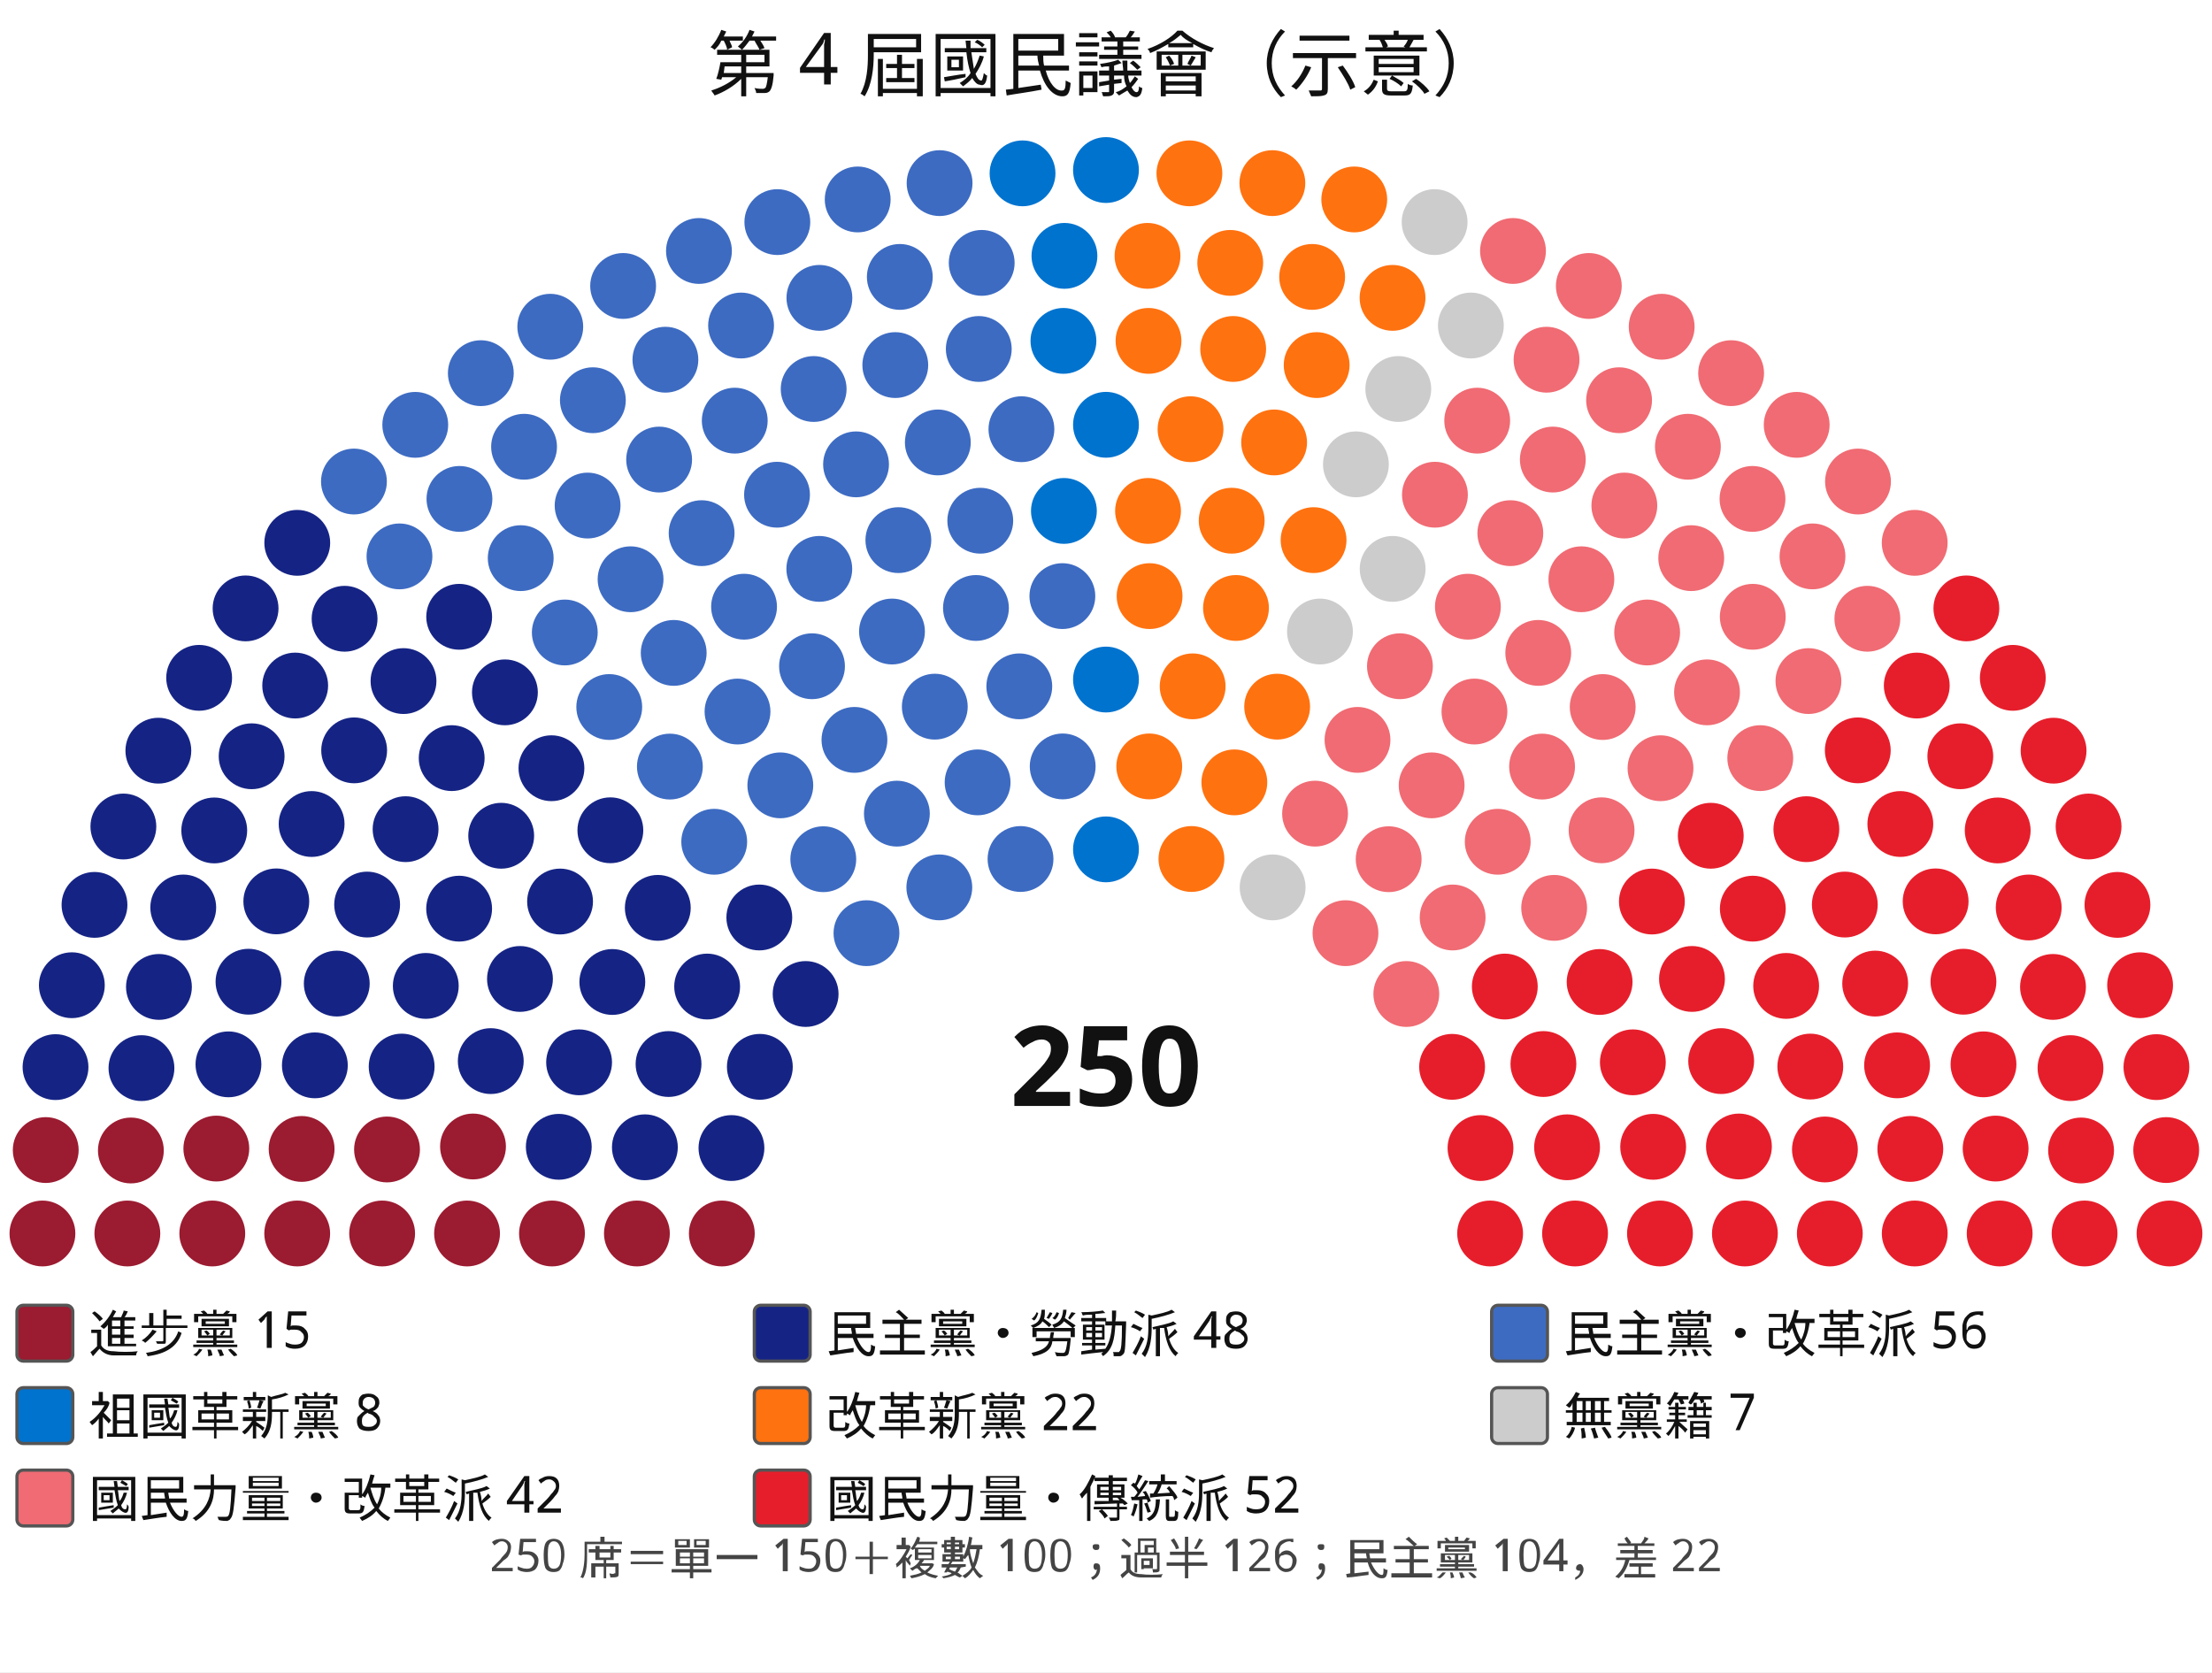
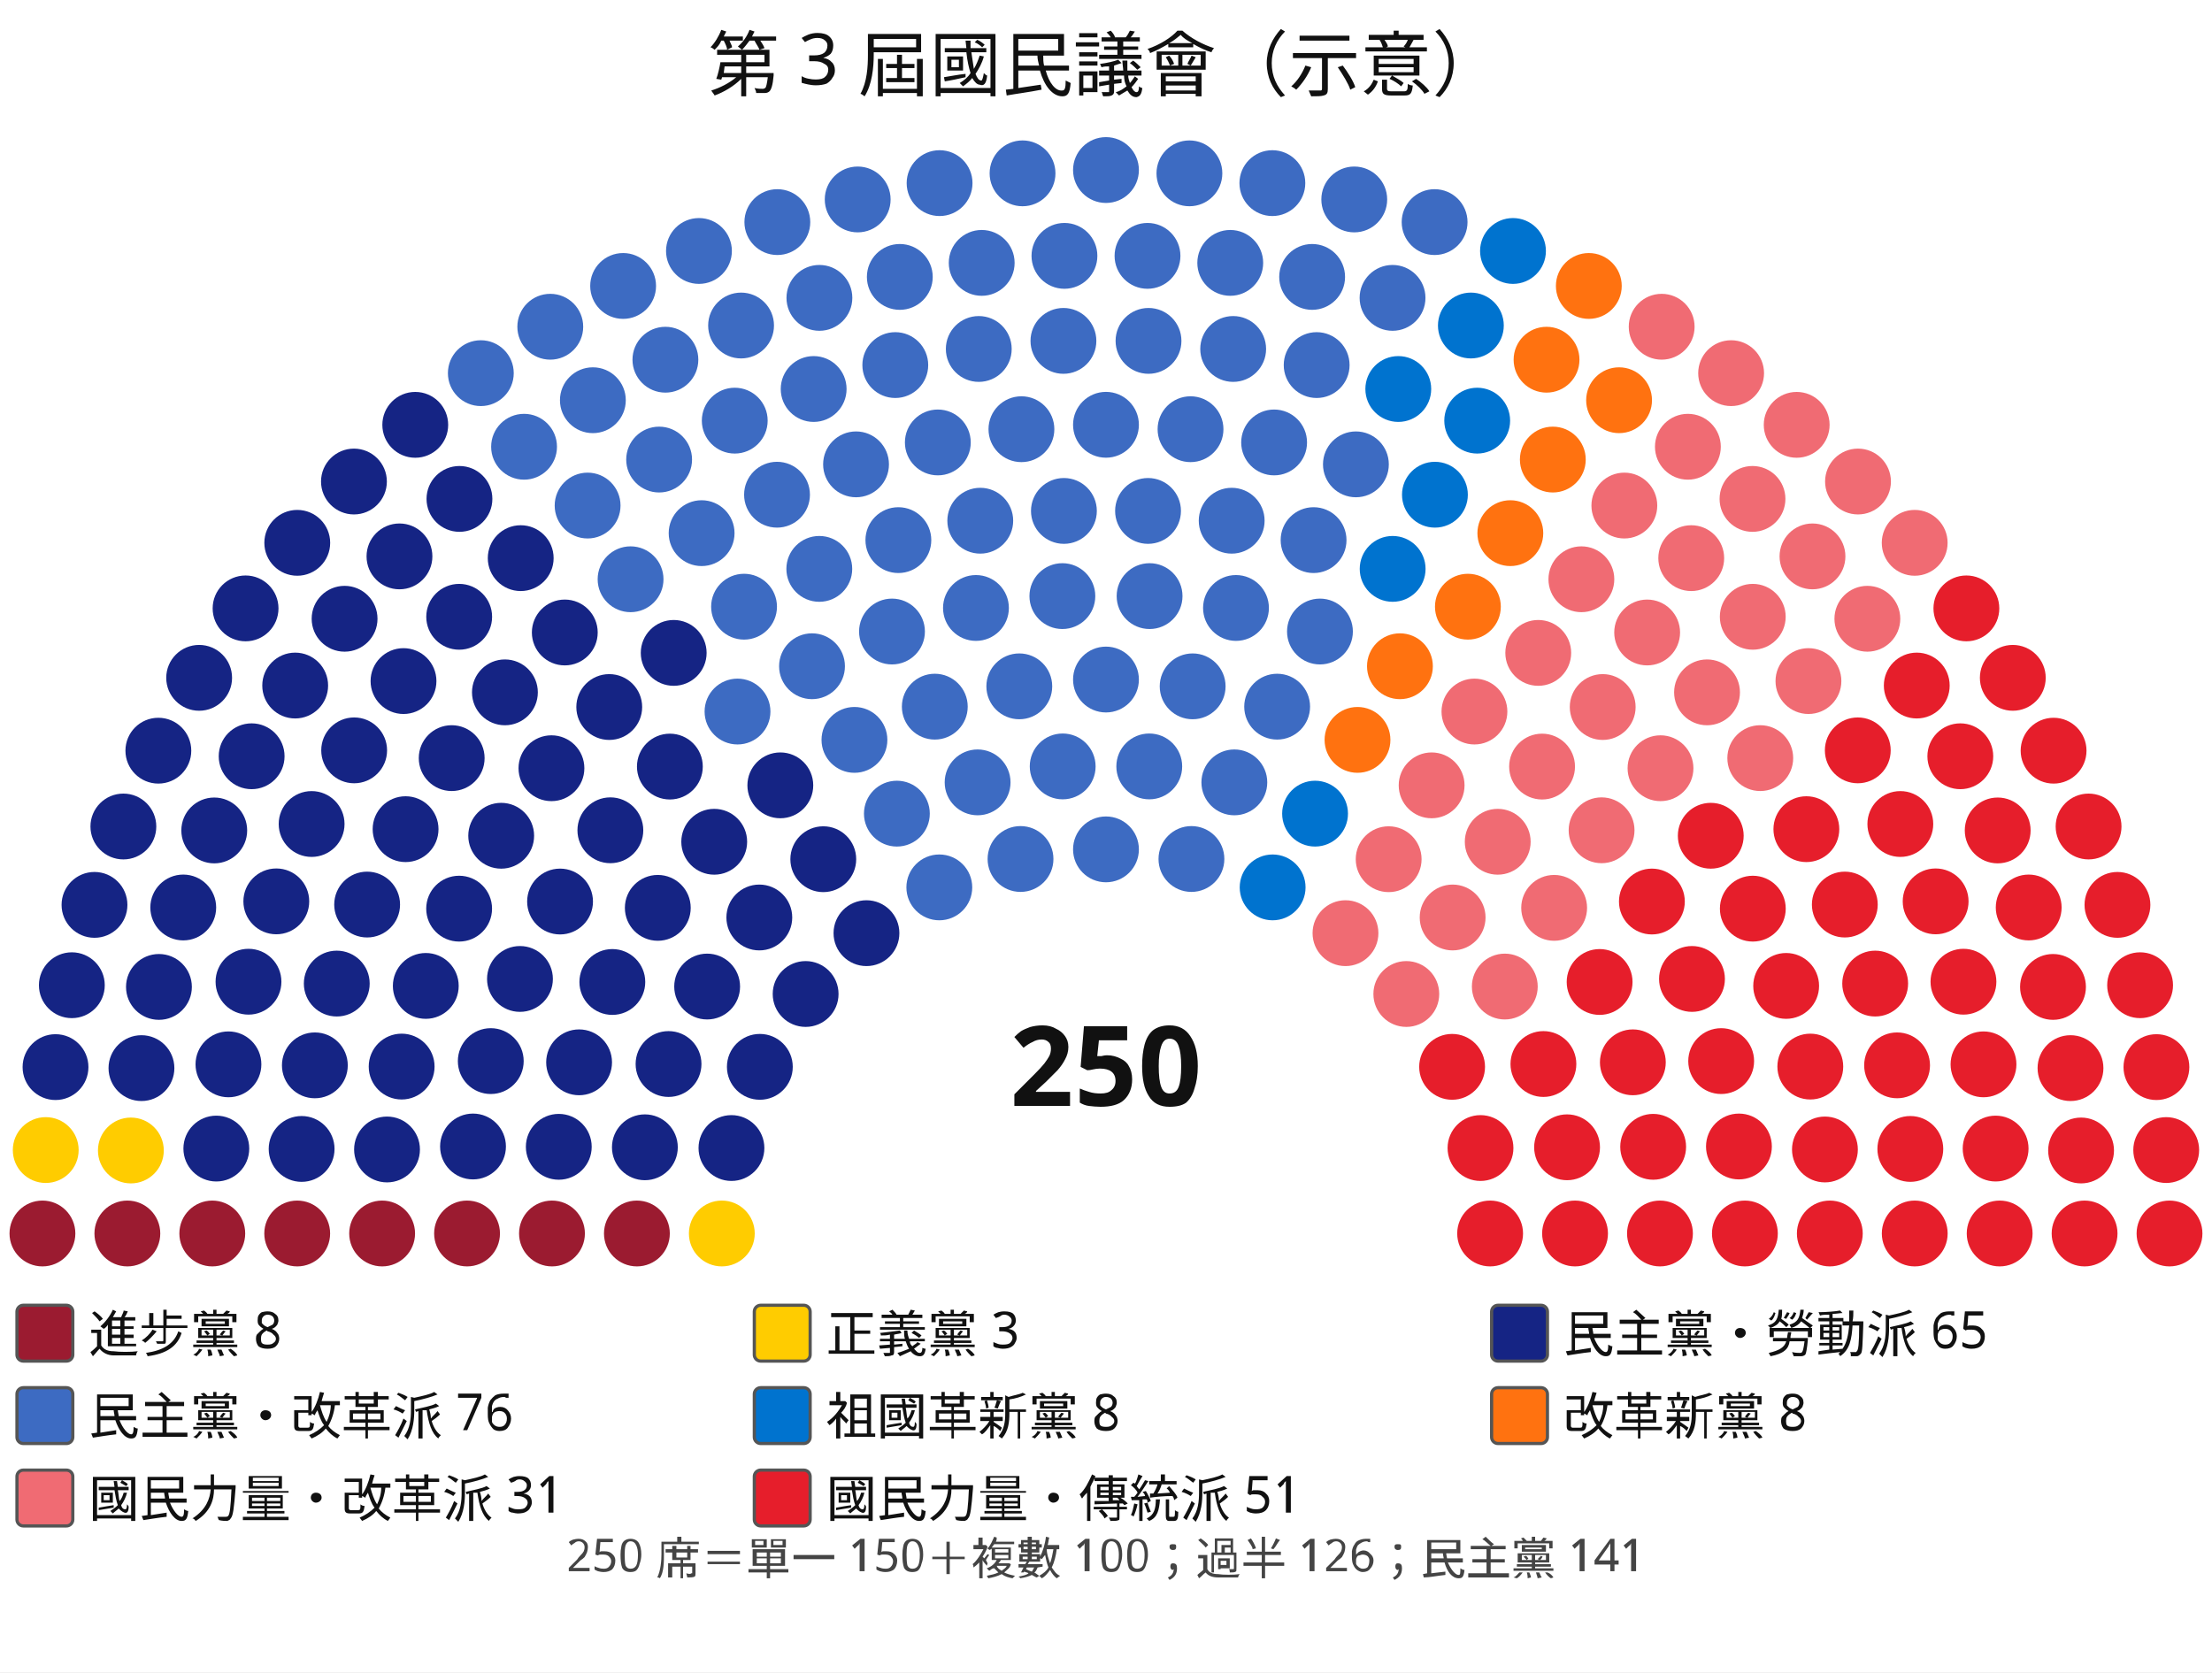
- <svg xmlns="http://www.w3.org/2000/svg" viewBox="-20.798 -23.198 41.597 31.448" role="img" aria-label="第 4 屆國民議會（示意）">
+ <svg xmlns="http://www.w3.org/2000/svg" viewBox="-20.798 -23.198 41.597 31.448" role="img" aria-label="第 3 屆國民議會（示意）">
  <rect x="-20.798" y="-23.198" width="41.597" height="31.448" fill="#ffffff" />
-   <text x="0" y="-21.498" text-anchor="middle" font-family="Noto Sans, DejaVu Sans, sans-serif" font-size="1.35" fill="#111">第 4 屆國民議會（示意）</text>
+   <text x="0" y="-21.498" text-anchor="middle" font-family="Noto Sans, DejaVu Sans, sans-serif" font-size="1.35" fill="#111">第 3 屆國民議會（示意）</text>
  <circle cx="-20" cy="-0" r="0.639" fill="#9B1B30" stroke="#ffffff" stroke-width="0.04" />
-   <circle cx="-19.938" cy="-1.569" r="0.639" fill="#9B1B30" stroke="#ffffff" stroke-width="0.04" />
+   <circle cx="-19.938" cy="-1.569" r="0.639" fill="#FFCC00" stroke="#ffffff" stroke-width="0.04" />
  <circle cx="-19.754" cy="-3.129" r="0.639" fill="#152484" stroke="#ffffff" stroke-width="0.04" />
  <circle cx="-19.447" cy="-4.669" r="0.639" fill="#152484" stroke="#ffffff" stroke-width="0.04" />
  <circle cx="-19.021" cy="-6.18" r="0.639" fill="#152484" stroke="#ffffff" stroke-width="0.04" />
  <circle cx="-18.478" cy="-7.654" r="0.639" fill="#152484" stroke="#ffffff" stroke-width="0.04" />
  <circle cx="-17.82" cy="-9.08" r="0.639" fill="#152484" stroke="#ffffff" stroke-width="0.04" />
  <circle cx="-17.053" cy="-10.45" r="0.639" fill="#152484" stroke="#ffffff" stroke-width="0.04" />
  <circle cx="-16.18" cy="-11.756" r="0.639" fill="#152484" stroke="#ffffff" stroke-width="0.04" />
  <circle cx="-15.208" cy="-12.989" r="0.639" fill="#152484" stroke="#ffffff" stroke-width="0.04" />
-   <circle cx="-14.142" cy="-14.142" r="0.639" fill="#3D6BC2" stroke="#ffffff" stroke-width="0.04" />
-   <circle cx="-12.989" cy="-15.208" r="0.639" fill="#3D6BC2" stroke="#ffffff" stroke-width="0.04" />
+   <circle cx="-14.142" cy="-14.142" r="0.639" fill="#152484" stroke="#ffffff" stroke-width="0.04" />
+   <circle cx="-12.989" cy="-15.208" r="0.639" fill="#152484" stroke="#ffffff" stroke-width="0.04" />
  <circle cx="-11.756" cy="-16.18" r="0.639" fill="#3D6BC2" stroke="#ffffff" stroke-width="0.04" />
  <circle cx="-10.45" cy="-17.053" r="0.639" fill="#3D6BC2" stroke="#ffffff" stroke-width="0.04" />
  <circle cx="-9.08" cy="-17.82" r="0.639" fill="#3D6BC2" stroke="#ffffff" stroke-width="0.04" />
  <circle cx="-7.654" cy="-18.478" r="0.639" fill="#3D6BC2" stroke="#ffffff" stroke-width="0.04" />
  <circle cx="-6.18" cy="-19.021" r="0.639" fill="#3D6BC2" stroke="#ffffff" stroke-width="0.04" />
  <circle cx="-4.669" cy="-19.447" r="0.639" fill="#3D6BC2" stroke="#ffffff" stroke-width="0.04" />
  <circle cx="-3.129" cy="-19.754" r="0.639" fill="#3D6BC2" stroke="#ffffff" stroke-width="0.04" />
-   <circle cx="-1.569" cy="-19.938" r="0.639" fill="#0073CF" stroke="#ffffff" stroke-width="0.04" />
-   <circle cx="0" cy="-20" r="0.639" fill="#0073CF" stroke="#ffffff" stroke-width="0.04" />
-   <circle cx="1.569" cy="-19.938" r="0.639" fill="#FF7210" stroke="#ffffff" stroke-width="0.04" />
-   <circle cx="3.129" cy="-19.754" r="0.639" fill="#FF7210" stroke="#ffffff" stroke-width="0.04" />
-   <circle cx="4.669" cy="-19.447" r="0.639" fill="#FF7210" stroke="#ffffff" stroke-width="0.04" />
-   <circle cx="6.18" cy="-19.021" r="0.639" fill="#CCCCCC" stroke="#ffffff" stroke-width="0.04" />
-   <circle cx="7.654" cy="-18.478" r="0.639" fill="#F06B73" stroke="#ffffff" stroke-width="0.04" />
-   <circle cx="9.08" cy="-17.82" r="0.639" fill="#F06B73" stroke="#ffffff" stroke-width="0.04" />
+   <circle cx="-1.569" cy="-19.938" r="0.639" fill="#3D6BC2" stroke="#ffffff" stroke-width="0.04" />
+   <circle cx="0" cy="-20" r="0.639" fill="#3D6BC2" stroke="#ffffff" stroke-width="0.04" />
+   <circle cx="1.569" cy="-19.938" r="0.639" fill="#3D6BC2" stroke="#ffffff" stroke-width="0.04" />
+   <circle cx="3.129" cy="-19.754" r="0.639" fill="#3D6BC2" stroke="#ffffff" stroke-width="0.04" />
+   <circle cx="4.669" cy="-19.447" r="0.639" fill="#3D6BC2" stroke="#ffffff" stroke-width="0.04" />
+   <circle cx="6.18" cy="-19.021" r="0.639" fill="#3D6BC2" stroke="#ffffff" stroke-width="0.04" />
+   <circle cx="7.654" cy="-18.478" r="0.639" fill="#0073CF" stroke="#ffffff" stroke-width="0.04" />
+   <circle cx="9.08" cy="-17.82" r="0.639" fill="#FF7210" stroke="#ffffff" stroke-width="0.04" />
  <circle cx="10.45" cy="-17.053" r="0.639" fill="#F06B73" stroke="#ffffff" stroke-width="0.04" />
  <circle cx="11.756" cy="-16.18" r="0.639" fill="#F06B73" stroke="#ffffff" stroke-width="0.04" />
  <circle cx="12.989" cy="-15.208" r="0.639" fill="#F06B73" stroke="#ffffff" stroke-width="0.04" />
  <circle cx="14.142" cy="-14.142" r="0.639" fill="#F06B73" stroke="#ffffff" stroke-width="0.04" />
  <circle cx="15.208" cy="-12.989" r="0.639" fill="#F06B73" stroke="#ffffff" stroke-width="0.04" />
  <circle cx="16.18" cy="-11.756" r="0.639" fill="#E61E2B" stroke="#ffffff" stroke-width="0.04" />
  <circle cx="17.053" cy="-10.45" r="0.639" fill="#E61E2B" stroke="#ffffff" stroke-width="0.04" />
  <circle cx="17.82" cy="-9.08" r="0.639" fill="#E61E2B" stroke="#ffffff" stroke-width="0.04" />
  <circle cx="18.478" cy="-7.654" r="0.639" fill="#E61E2B" stroke="#ffffff" stroke-width="0.04" />
  <circle cx="19.021" cy="-6.18" r="0.639" fill="#E61E2B" stroke="#ffffff" stroke-width="0.04" />
  <circle cx="19.447" cy="-4.669" r="0.639" fill="#E61E2B" stroke="#ffffff" stroke-width="0.04" />
  <circle cx="19.754" cy="-3.129" r="0.639" fill="#E61E2B" stroke="#ffffff" stroke-width="0.04" />
  <circle cx="19.938" cy="-1.569" r="0.639" fill="#E61E2B" stroke="#ffffff" stroke-width="0.04" />
  <circle cx="20" cy="0" r="0.639" fill="#E61E2B" stroke="#ffffff" stroke-width="0.04" />
  <circle cx="-18.403" cy="-0" r="0.639" fill="#9B1B30" stroke="#ffffff" stroke-width="0.04" />
-   <circle cx="-18.337" cy="-1.561" r="0.639" fill="#9B1B30" stroke="#ffffff" stroke-width="0.04" />
+   <circle cx="-18.337" cy="-1.561" r="0.639" fill="#FFCC00" stroke="#ffffff" stroke-width="0.04" />
  <circle cx="-18.138" cy="-3.11" r="0.639" fill="#152484" stroke="#ffffff" stroke-width="0.04" />
  <circle cx="-17.809" cy="-4.637" r="0.639" fill="#152484" stroke="#ffffff" stroke-width="0.04" />
  <circle cx="-17.352" cy="-6.131" r="0.639" fill="#152484" stroke="#ffffff" stroke-width="0.04" />
  <circle cx="-16.769" cy="-7.58" r="0.639" fill="#152484" stroke="#ffffff" stroke-width="0.04" />
  <circle cx="-16.066" cy="-8.975" r="0.639" fill="#152484" stroke="#ffffff" stroke-width="0.04" />
  <circle cx="-15.247" cy="-10.305" r="0.639" fill="#152484" stroke="#ffffff" stroke-width="0.04" />
  <circle cx="-14.318" cy="-11.561" r="0.639" fill="#152484" stroke="#ffffff" stroke-width="0.04" />
-   <circle cx="-13.286" cy="-12.734" r="0.639" fill="#3D6BC2" stroke="#ffffff" stroke-width="0.04" />
-   <circle cx="-12.158" cy="-13.815" r="0.639" fill="#3D6BC2" stroke="#ffffff" stroke-width="0.04" />
+   <circle cx="-13.286" cy="-12.734" r="0.639" fill="#152484" stroke="#ffffff" stroke-width="0.04" />
+   <circle cx="-12.158" cy="-13.815" r="0.639" fill="#152484" stroke="#ffffff" stroke-width="0.04" />
  <circle cx="-10.943" cy="-14.796" r="0.639" fill="#3D6BC2" stroke="#ffffff" stroke-width="0.04" />
  <circle cx="-9.649" cy="-15.671" r="0.639" fill="#3D6BC2" stroke="#ffffff" stroke-width="0.04" />
  <circle cx="-8.285" cy="-16.433" r="0.639" fill="#3D6BC2" stroke="#ffffff" stroke-width="0.04" />
  <circle cx="-6.862" cy="-17.076" r="0.639" fill="#3D6BC2" stroke="#ffffff" stroke-width="0.04" />
  <circle cx="-5.389" cy="-17.596" r="0.639" fill="#3D6BC2" stroke="#ffffff" stroke-width="0.04" />
  <circle cx="-3.877" cy="-17.99" r="0.639" fill="#3D6BC2" stroke="#ffffff" stroke-width="0.04" />
  <circle cx="-2.337" cy="-18.254" r="0.639" fill="#3D6BC2" stroke="#ffffff" stroke-width="0.04" />
-   <circle cx="-0.781" cy="-18.386" r="0.639" fill="#0073CF" stroke="#ffffff" stroke-width="0.04" />
-   <circle cx="0.781" cy="-18.386" r="0.639" fill="#FF7210" stroke="#ffffff" stroke-width="0.04" />
-   <circle cx="2.337" cy="-18.254" r="0.639" fill="#FF7210" stroke="#ffffff" stroke-width="0.04" />
-   <circle cx="3.877" cy="-17.99" r="0.639" fill="#FF7210" stroke="#ffffff" stroke-width="0.04" />
-   <circle cx="5.389" cy="-17.596" r="0.639" fill="#FF7210" stroke="#ffffff" stroke-width="0.04" />
-   <circle cx="6.862" cy="-17.076" r="0.639" fill="#CCCCCC" stroke="#ffffff" stroke-width="0.04" />
-   <circle cx="8.285" cy="-16.433" r="0.639" fill="#F06B73" stroke="#ffffff" stroke-width="0.04" />
-   <circle cx="9.649" cy="-15.671" r="0.639" fill="#F06B73" stroke="#ffffff" stroke-width="0.04" />
+   <circle cx="-0.781" cy="-18.386" r="0.639" fill="#3D6BC2" stroke="#ffffff" stroke-width="0.04" />
+   <circle cx="0.781" cy="-18.386" r="0.639" fill="#3D6BC2" stroke="#ffffff" stroke-width="0.04" />
+   <circle cx="2.337" cy="-18.254" r="0.639" fill="#3D6BC2" stroke="#ffffff" stroke-width="0.04" />
+   <circle cx="3.877" cy="-17.99" r="0.639" fill="#3D6BC2" stroke="#ffffff" stroke-width="0.04" />
+   <circle cx="5.389" cy="-17.596" r="0.639" fill="#3D6BC2" stroke="#ffffff" stroke-width="0.04" />
+   <circle cx="6.862" cy="-17.076" r="0.639" fill="#0073CF" stroke="#ffffff" stroke-width="0.04" />
+   <circle cx="8.285" cy="-16.433" r="0.639" fill="#FF7210" stroke="#ffffff" stroke-width="0.04" />
+   <circle cx="9.649" cy="-15.671" r="0.639" fill="#FF7210" stroke="#ffffff" stroke-width="0.04" />
  <circle cx="10.943" cy="-14.796" r="0.639" fill="#F06B73" stroke="#ffffff" stroke-width="0.04" />
  <circle cx="12.158" cy="-13.815" r="0.639" fill="#F06B73" stroke="#ffffff" stroke-width="0.04" />
  <circle cx="13.286" cy="-12.734" r="0.639" fill="#F06B73" stroke="#ffffff" stroke-width="0.04" />
  <circle cx="14.318" cy="-11.561" r="0.639" fill="#F06B73" stroke="#ffffff" stroke-width="0.04" />
  <circle cx="15.247" cy="-10.305" r="0.639" fill="#E61E2B" stroke="#ffffff" stroke-width="0.04" />
  <circle cx="16.066" cy="-8.975" r="0.639" fill="#E61E2B" stroke="#ffffff" stroke-width="0.04" />
  <circle cx="16.769" cy="-7.58" r="0.639" fill="#E61E2B" stroke="#ffffff" stroke-width="0.04" />
  <circle cx="17.352" cy="-6.131" r="0.639" fill="#E61E2B" stroke="#ffffff" stroke-width="0.04" />
  <circle cx="17.809" cy="-4.637" r="0.639" fill="#E61E2B" stroke="#ffffff" stroke-width="0.04" />
  <circle cx="18.138" cy="-3.11" r="0.639" fill="#E61E2B" stroke="#ffffff" stroke-width="0.04" />
  <circle cx="18.337" cy="-1.561" r="0.639" fill="#E61E2B" stroke="#ffffff" stroke-width="0.04" />
  <circle cx="18.403" cy="0" r="0.639" fill="#E61E2B" stroke="#ffffff" stroke-width="0.04" />
  <circle cx="-16.806" cy="-0" r="0.639" fill="#9B1B30" stroke="#ffffff" stroke-width="0.04" />
-   <circle cx="-16.73" cy="-1.597" r="0.639" fill="#9B1B30" stroke="#ffffff" stroke-width="0.04" />
+   <circle cx="-16.73" cy="-1.597" r="0.639" fill="#152484" stroke="#ffffff" stroke-width="0.04" />
  <circle cx="-16.502" cy="-3.181" r="0.639" fill="#152484" stroke="#ffffff" stroke-width="0.04" />
  <circle cx="-16.125" cy="-4.735" r="0.639" fill="#152484" stroke="#ffffff" stroke-width="0.04" />
  <circle cx="-15.602" cy="-6.246" r="0.639" fill="#152484" stroke="#ffffff" stroke-width="0.04" />
  <circle cx="-14.938" cy="-7.701" r="0.639" fill="#152484" stroke="#ffffff" stroke-width="0.04" />
  <circle cx="-14.138" cy="-9.086" r="0.639" fill="#152484" stroke="#ffffff" stroke-width="0.04" />
  <circle cx="-13.21" cy="-10.389" r="0.639" fill="#152484" stroke="#ffffff" stroke-width="0.04" />
  <circle cx="-12.163" cy="-11.598" r="0.639" fill="#152484" stroke="#ffffff" stroke-width="0.04" />
-   <circle cx="-11.006" cy="-12.701" r="0.639" fill="#3D6BC2" stroke="#ffffff" stroke-width="0.04" />
+   <circle cx="-11.006" cy="-12.701" r="0.639" fill="#152484" stroke="#ffffff" stroke-width="0.04" />
  <circle cx="-9.748" cy="-13.69" r="0.639" fill="#3D6BC2" stroke="#ffffff" stroke-width="0.04" />
  <circle cx="-8.403" cy="-14.555" r="0.639" fill="#3D6BC2" stroke="#ffffff" stroke-width="0.04" />
  <circle cx="-6.981" cy="-15.287" r="0.639" fill="#3D6BC2" stroke="#ffffff" stroke-width="0.04" />
  <circle cx="-5.497" cy="-15.882" r="0.639" fill="#3D6BC2" stroke="#ffffff" stroke-width="0.04" />
  <circle cx="-3.962" cy="-16.332" r="0.639" fill="#3D6BC2" stroke="#ffffff" stroke-width="0.04" />
  <circle cx="-2.392" cy="-16.635" r="0.639" fill="#3D6BC2" stroke="#ffffff" stroke-width="0.04" />
-   <circle cx="-0.8" cy="-16.787" r="0.639" fill="#0073CF" stroke="#ffffff" stroke-width="0.04" />
-   <circle cx="0.8" cy="-16.787" r="0.639" fill="#FF7210" stroke="#ffffff" stroke-width="0.04" />
-   <circle cx="2.392" cy="-16.635" r="0.639" fill="#FF7210" stroke="#ffffff" stroke-width="0.04" />
-   <circle cx="3.962" cy="-16.332" r="0.639" fill="#FF7210" stroke="#ffffff" stroke-width="0.04" />
-   <circle cx="5.497" cy="-15.882" r="0.639" fill="#CCCCCC" stroke="#ffffff" stroke-width="0.04" />
-   <circle cx="6.981" cy="-15.287" r="0.639" fill="#F06B73" stroke="#ffffff" stroke-width="0.04" />
-   <circle cx="8.403" cy="-14.555" r="0.639" fill="#F06B73" stroke="#ffffff" stroke-width="0.04" />
+   <circle cx="-0.8" cy="-16.787" r="0.639" fill="#3D6BC2" stroke="#ffffff" stroke-width="0.04" />
+   <circle cx="0.8" cy="-16.787" r="0.639" fill="#3D6BC2" stroke="#ffffff" stroke-width="0.04" />
+   <circle cx="2.392" cy="-16.635" r="0.639" fill="#3D6BC2" stroke="#ffffff" stroke-width="0.04" />
+   <circle cx="3.962" cy="-16.332" r="0.639" fill="#3D6BC2" stroke="#ffffff" stroke-width="0.04" />
+   <circle cx="5.497" cy="-15.882" r="0.639" fill="#0073CF" stroke="#ffffff" stroke-width="0.04" />
+   <circle cx="6.981" cy="-15.287" r="0.639" fill="#0073CF" stroke="#ffffff" stroke-width="0.04" />
+   <circle cx="8.403" cy="-14.555" r="0.639" fill="#FF7210" stroke="#ffffff" stroke-width="0.04" />
  <circle cx="9.748" cy="-13.69" r="0.639" fill="#F06B73" stroke="#ffffff" stroke-width="0.04" />
  <circle cx="11.006" cy="-12.701" r="0.639" fill="#F06B73" stroke="#ffffff" stroke-width="0.04" />
  <circle cx="12.163" cy="-11.598" r="0.639" fill="#F06B73" stroke="#ffffff" stroke-width="0.04" />
  <circle cx="13.21" cy="-10.389" r="0.639" fill="#F06B73" stroke="#ffffff" stroke-width="0.04" />
  <circle cx="14.138" cy="-9.086" r="0.639" fill="#E61E2B" stroke="#ffffff" stroke-width="0.04" />
  <circle cx="14.938" cy="-7.701" r="0.639" fill="#E61E2B" stroke="#ffffff" stroke-width="0.04" />
  <circle cx="15.602" cy="-6.246" r="0.639" fill="#E61E2B" stroke="#ffffff" stroke-width="0.04" />
  <circle cx="16.125" cy="-4.735" r="0.639" fill="#E61E2B" stroke="#ffffff" stroke-width="0.04" />
  <circle cx="16.502" cy="-3.181" r="0.639" fill="#E61E2B" stroke="#ffffff" stroke-width="0.04" />
  <circle cx="16.73" cy="-1.597" r="0.639" fill="#E61E2B" stroke="#ffffff" stroke-width="0.04" />
  <circle cx="16.806" cy="-0" r="0.639" fill="#E61E2B" stroke="#ffffff" stroke-width="0.04" />
  <circle cx="-15.209" cy="-0" r="0.639" fill="#9B1B30" stroke="#ffffff" stroke-width="0.04" />
-   <circle cx="-15.126" cy="-1.59" r="0.639" fill="#9B1B30" stroke="#ffffff" stroke-width="0.04" />
+   <circle cx="-15.126" cy="-1.59" r="0.639" fill="#152484" stroke="#ffffff" stroke-width="0.04" />
  <circle cx="-14.877" cy="-3.162" r="0.639" fill="#152484" stroke="#ffffff" stroke-width="0.04" />
  <circle cx="-14.465" cy="-4.7" r="0.639" fill="#152484" stroke="#ffffff" stroke-width="0.04" />
  <circle cx="-13.894" cy="-6.186" r="0.639" fill="#152484" stroke="#ffffff" stroke-width="0.04" />
  <circle cx="-13.171" cy="-7.604" r="0.639" fill="#152484" stroke="#ffffff" stroke-width="0.04" />
  <circle cx="-12.304" cy="-8.94" r="0.639" fill="#152484" stroke="#ffffff" stroke-width="0.04" />
  <circle cx="-11.303" cy="-10.177" r="0.639" fill="#152484" stroke="#ffffff" stroke-width="0.04" />
-   <circle cx="-10.177" cy="-11.303" r="0.639" fill="#3D6BC2" stroke="#ffffff" stroke-width="0.04" />
+   <circle cx="-10.177" cy="-11.303" r="0.639" fill="#152484" stroke="#ffffff" stroke-width="0.04" />
  <circle cx="-8.94" cy="-12.304" r="0.639" fill="#3D6BC2" stroke="#ffffff" stroke-width="0.04" />
  <circle cx="-7.604" cy="-13.171" r="0.639" fill="#3D6BC2" stroke="#ffffff" stroke-width="0.04" />
  <circle cx="-6.186" cy="-13.894" r="0.639" fill="#3D6BC2" stroke="#ffffff" stroke-width="0.04" />
  <circle cx="-4.7" cy="-14.465" r="0.639" fill="#3D6BC2" stroke="#ffffff" stroke-width="0.04" />
  <circle cx="-3.162" cy="-14.877" r="0.639" fill="#3D6BC2" stroke="#ffffff" stroke-width="0.04" />
  <circle cx="-1.59" cy="-15.126" r="0.639" fill="#3D6BC2" stroke="#ffffff" stroke-width="0.04" />
-   <circle cx="0" cy="-15.209" r="0.639" fill="#0073CF" stroke="#ffffff" stroke-width="0.04" />
-   <circle cx="1.59" cy="-15.126" r="0.639" fill="#FF7210" stroke="#ffffff" stroke-width="0.04" />
-   <circle cx="3.162" cy="-14.877" r="0.639" fill="#FF7210" stroke="#ffffff" stroke-width="0.04" />
-   <circle cx="4.7" cy="-14.465" r="0.639" fill="#CCCCCC" stroke="#ffffff" stroke-width="0.04" />
-   <circle cx="6.186" cy="-13.894" r="0.639" fill="#F06B73" stroke="#ffffff" stroke-width="0.04" />
-   <circle cx="7.604" cy="-13.171" r="0.639" fill="#F06B73" stroke="#ffffff" stroke-width="0.04" />
+   <circle cx="0" cy="-15.209" r="0.639" fill="#3D6BC2" stroke="#ffffff" stroke-width="0.04" />
+   <circle cx="1.59" cy="-15.126" r="0.639" fill="#3D6BC2" stroke="#ffffff" stroke-width="0.04" />
+   <circle cx="3.162" cy="-14.877" r="0.639" fill="#3D6BC2" stroke="#ffffff" stroke-width="0.04" />
+   <circle cx="4.7" cy="-14.465" r="0.639" fill="#3D6BC2" stroke="#ffffff" stroke-width="0.04" />
+   <circle cx="6.186" cy="-13.894" r="0.639" fill="#0073CF" stroke="#ffffff" stroke-width="0.04" />
+   <circle cx="7.604" cy="-13.171" r="0.639" fill="#FF7210" stroke="#ffffff" stroke-width="0.04" />
  <circle cx="8.94" cy="-12.304" r="0.639" fill="#F06B73" stroke="#ffffff" stroke-width="0.04" />
  <circle cx="10.177" cy="-11.303" r="0.639" fill="#F06B73" stroke="#ffffff" stroke-width="0.04" />
  <circle cx="11.303" cy="-10.177" r="0.639" fill="#F06B73" stroke="#ffffff" stroke-width="0.04" />
  <circle cx="12.304" cy="-8.94" r="0.639" fill="#F06B73" stroke="#ffffff" stroke-width="0.04" />
  <circle cx="13.171" cy="-7.604" r="0.639" fill="#E61E2B" stroke="#ffffff" stroke-width="0.04" />
  <circle cx="13.894" cy="-6.186" r="0.639" fill="#E61E2B" stroke="#ffffff" stroke-width="0.04" />
  <circle cx="14.465" cy="-4.7" r="0.639" fill="#E61E2B" stroke="#ffffff" stroke-width="0.04" />
  <circle cx="14.877" cy="-3.162" r="0.639" fill="#E61E2B" stroke="#ffffff" stroke-width="0.04" />
  <circle cx="15.126" cy="-1.59" r="0.639" fill="#E61E2B" stroke="#ffffff" stroke-width="0.04" />
  <circle cx="15.209" cy="0" r="0.639" fill="#E61E2B" stroke="#ffffff" stroke-width="0.04" />
  <circle cx="-13.612" cy="-0" r="0.639" fill="#9B1B30" stroke="#ffffff" stroke-width="0.04" />
-   <circle cx="-13.52" cy="-1.58" r="0.639" fill="#9B1B30" stroke="#ffffff" stroke-width="0.04" />
+   <circle cx="-13.52" cy="-1.58" r="0.639" fill="#152484" stroke="#ffffff" stroke-width="0.04" />
  <circle cx="-13.245" cy="-3.139" r="0.639" fill="#152484" stroke="#ffffff" stroke-width="0.04" />
  <circle cx="-12.791" cy="-4.656" r="0.639" fill="#152484" stroke="#ffffff" stroke-width="0.04" />
  <circle cx="-12.164" cy="-6.109" r="0.639" fill="#152484" stroke="#ffffff" stroke-width="0.04" />
  <circle cx="-11.373" cy="-7.48" r="0.639" fill="#152484" stroke="#ffffff" stroke-width="0.04" />
  <circle cx="-10.428" cy="-8.75" r="0.639" fill="#152484" stroke="#ffffff" stroke-width="0.04" />
-   <circle cx="-9.341" cy="-9.901" r="0.639" fill="#3D6BC2" stroke="#ffffff" stroke-width="0.04" />
-   <circle cx="-8.129" cy="-10.919" r="0.639" fill="#3D6BC2" stroke="#ffffff" stroke-width="0.04" />
+   <circle cx="-9.341" cy="-9.901" r="0.639" fill="#152484" stroke="#ffffff" stroke-width="0.04" />
+   <circle cx="-8.129" cy="-10.919" r="0.639" fill="#152484" stroke="#ffffff" stroke-width="0.04" />
  <circle cx="-6.806" cy="-11.788" r="0.639" fill="#3D6BC2" stroke="#ffffff" stroke-width="0.04" />
  <circle cx="-5.391" cy="-12.499" r="0.639" fill="#3D6BC2" stroke="#ffffff" stroke-width="0.04" />
  <circle cx="-3.904" cy="-13.04" r="0.639" fill="#3D6BC2" stroke="#ffffff" stroke-width="0.04" />
  <circle cx="-2.364" cy="-13.405" r="0.639" fill="#3D6BC2" stroke="#ffffff" stroke-width="0.04" />
-   <circle cx="-0.791" cy="-13.589" r="0.639" fill="#0073CF" stroke="#ffffff" stroke-width="0.04" />
-   <circle cx="0.791" cy="-13.589" r="0.639" fill="#FF7210" stroke="#ffffff" stroke-width="0.04" />
-   <circle cx="2.364" cy="-13.405" r="0.639" fill="#FF7210" stroke="#ffffff" stroke-width="0.04" />
-   <circle cx="3.904" cy="-13.04" r="0.639" fill="#FF7210" stroke="#ffffff" stroke-width="0.04" />
-   <circle cx="5.391" cy="-12.499" r="0.639" fill="#CCCCCC" stroke="#ffffff" stroke-width="0.04" />
-   <circle cx="6.806" cy="-11.788" r="0.639" fill="#F06B73" stroke="#ffffff" stroke-width="0.04" />
+   <circle cx="-0.791" cy="-13.589" r="0.639" fill="#3D6BC2" stroke="#ffffff" stroke-width="0.04" />
+   <circle cx="0.791" cy="-13.589" r="0.639" fill="#3D6BC2" stroke="#ffffff" stroke-width="0.04" />
+   <circle cx="2.364" cy="-13.405" r="0.639" fill="#3D6BC2" stroke="#ffffff" stroke-width="0.04" />
+   <circle cx="3.904" cy="-13.04" r="0.639" fill="#3D6BC2" stroke="#ffffff" stroke-width="0.04" />
+   <circle cx="5.391" cy="-12.499" r="0.639" fill="#0073CF" stroke="#ffffff" stroke-width="0.04" />
+   <circle cx="6.806" cy="-11.788" r="0.639" fill="#FF7210" stroke="#ffffff" stroke-width="0.04" />
  <circle cx="8.129" cy="-10.919" r="0.639" fill="#F06B73" stroke="#ffffff" stroke-width="0.04" />
  <circle cx="9.341" cy="-9.901" r="0.639" fill="#F06B73" stroke="#ffffff" stroke-width="0.04" />
  <circle cx="10.428" cy="-8.75" r="0.639" fill="#F06B73" stroke="#ffffff" stroke-width="0.04" />
  <circle cx="11.373" cy="-7.48" r="0.639" fill="#E61E2B" stroke="#ffffff" stroke-width="0.04" />
  <circle cx="12.164" cy="-6.109" r="0.639" fill="#E61E2B" stroke="#ffffff" stroke-width="0.04" />
  <circle cx="12.791" cy="-4.656" r="0.639" fill="#E61E2B" stroke="#ffffff" stroke-width="0.04" />
  <circle cx="13.245" cy="-3.139" r="0.639" fill="#E61E2B" stroke="#ffffff" stroke-width="0.04" />
  <circle cx="13.52" cy="-1.58" r="0.639" fill="#E61E2B" stroke="#ffffff" stroke-width="0.04" />
  <circle cx="13.612" cy="0" r="0.639" fill="#E61E2B" stroke="#ffffff" stroke-width="0.04" />
  <circle cx="-12.015" cy="-0" r="0.639" fill="#9B1B30" stroke="#ffffff" stroke-width="0.04" />
-   <circle cx="-11.903" cy="-1.636" r="0.639" fill="#9B1B30" stroke="#ffffff" stroke-width="0.04" />
+   <circle cx="-11.903" cy="-1.636" r="0.639" fill="#152484" stroke="#ffffff" stroke-width="0.04" />
  <circle cx="-11.569" cy="-3.242" r="0.639" fill="#152484" stroke="#ffffff" stroke-width="0.04" />
  <circle cx="-11.02" cy="-4.787" r="0.639" fill="#152484" stroke="#ffffff" stroke-width="0.04" />
  <circle cx="-10.266" cy="-6.243" r="0.639" fill="#152484" stroke="#ffffff" stroke-width="0.04" />
  <circle cx="-9.32" cy="-7.583" r="0.639" fill="#152484" stroke="#ffffff" stroke-width="0.04" />
-   <circle cx="-8.201" cy="-8.781" r="0.639" fill="#3D6BC2" stroke="#ffffff" stroke-width="0.04" />
+   <circle cx="-8.201" cy="-8.781" r="0.639" fill="#152484" stroke="#ffffff" stroke-width="0.04" />
  <circle cx="-6.929" cy="-9.816" r="0.639" fill="#3D6BC2" stroke="#ffffff" stroke-width="0.04" />
  <circle cx="-5.528" cy="-10.668" r="0.639" fill="#3D6BC2" stroke="#ffffff" stroke-width="0.04" />
  <circle cx="-4.024" cy="-11.321" r="0.639" fill="#3D6BC2" stroke="#ffffff" stroke-width="0.04" />
  <circle cx="-2.445" cy="-11.764" r="0.639" fill="#3D6BC2" stroke="#ffffff" stroke-width="0.04" />
  <circle cx="-0.82" cy="-11.987" r="0.639" fill="#3D6BC2" stroke="#ffffff" stroke-width="0.04" />
-   <circle cx="0.82" cy="-11.987" r="0.639" fill="#FF7210" stroke="#ffffff" stroke-width="0.04" />
-   <circle cx="2.445" cy="-11.764" r="0.639" fill="#FF7210" stroke="#ffffff" stroke-width="0.04" />
-   <circle cx="4.024" cy="-11.321" r="0.639" fill="#CCCCCC" stroke="#ffffff" stroke-width="0.04" />
-   <circle cx="5.528" cy="-10.668" r="0.639" fill="#F06B73" stroke="#ffffff" stroke-width="0.04" />
+   <circle cx="0.82" cy="-11.987" r="0.639" fill="#3D6BC2" stroke="#ffffff" stroke-width="0.04" />
+   <circle cx="2.445" cy="-11.764" r="0.639" fill="#3D6BC2" stroke="#ffffff" stroke-width="0.04" />
+   <circle cx="4.024" cy="-11.321" r="0.639" fill="#3D6BC2" stroke="#ffffff" stroke-width="0.04" />
+   <circle cx="5.528" cy="-10.668" r="0.639" fill="#FF7210" stroke="#ffffff" stroke-width="0.04" />
  <circle cx="6.929" cy="-9.816" r="0.639" fill="#F06B73" stroke="#ffffff" stroke-width="0.04" />
  <circle cx="8.201" cy="-8.781" r="0.639" fill="#F06B73" stroke="#ffffff" stroke-width="0.04" />
  <circle cx="9.32" cy="-7.583" r="0.639" fill="#F06B73" stroke="#ffffff" stroke-width="0.04" />
  <circle cx="10.266" cy="-6.243" r="0.639" fill="#E61E2B" stroke="#ffffff" stroke-width="0.04" />
  <circle cx="11.02" cy="-4.787" r="0.639" fill="#E61E2B" stroke="#ffffff" stroke-width="0.04" />
  <circle cx="11.569" cy="-3.242" r="0.639" fill="#E61E2B" stroke="#ffffff" stroke-width="0.04" />
  <circle cx="11.903" cy="-1.636" r="0.639" fill="#E61E2B" stroke="#ffffff" stroke-width="0.04" />
  <circle cx="12.015" cy="0" r="0.639" fill="#E61E2B" stroke="#ffffff" stroke-width="0.04" />
  <circle cx="-10.418" cy="-0" r="0.639" fill="#9B1B30" stroke="#ffffff" stroke-width="0.04" />
  <circle cx="-10.29" cy="-1.63" r="0.639" fill="#152484" stroke="#ffffff" stroke-width="0.04" />
  <circle cx="-9.908" cy="-3.219" r="0.639" fill="#152484" stroke="#ffffff" stroke-width="0.04" />
  <circle cx="-9.283" cy="-4.73" r="0.639" fill="#152484" stroke="#ffffff" stroke-width="0.04" />
  <circle cx="-8.428" cy="-6.124" r="0.639" fill="#152484" stroke="#ffffff" stroke-width="0.04" />
-   <circle cx="-7.367" cy="-7.367" r="0.639" fill="#3D6BC2" stroke="#ffffff" stroke-width="0.04" />
-   <circle cx="-6.124" cy="-8.428" r="0.639" fill="#3D6BC2" stroke="#ffffff" stroke-width="0.04" />
+   <circle cx="-7.367" cy="-7.367" r="0.639" fill="#152484" stroke="#ffffff" stroke-width="0.04" />
+   <circle cx="-6.124" cy="-8.428" r="0.639" fill="#152484" stroke="#ffffff" stroke-width="0.04" />
  <circle cx="-4.73" cy="-9.283" r="0.639" fill="#3D6BC2" stroke="#ffffff" stroke-width="0.04" />
  <circle cx="-3.219" cy="-9.908" r="0.639" fill="#3D6BC2" stroke="#ffffff" stroke-width="0.04" />
  <circle cx="-1.63" cy="-10.29" r="0.639" fill="#3D6BC2" stroke="#ffffff" stroke-width="0.04" />
-   <circle cx="0" cy="-10.418" r="0.639" fill="#0073CF" stroke="#ffffff" stroke-width="0.04" />
-   <circle cx="1.63" cy="-10.29" r="0.639" fill="#FF7210" stroke="#ffffff" stroke-width="0.04" />
-   <circle cx="3.219" cy="-9.908" r="0.639" fill="#FF7210" stroke="#ffffff" stroke-width="0.04" />
-   <circle cx="4.73" cy="-9.283" r="0.639" fill="#F06B73" stroke="#ffffff" stroke-width="0.04" />
+   <circle cx="0" cy="-10.418" r="0.639" fill="#3D6BC2" stroke="#ffffff" stroke-width="0.04" />
+   <circle cx="1.63" cy="-10.29" r="0.639" fill="#3D6BC2" stroke="#ffffff" stroke-width="0.04" />
+   <circle cx="3.219" cy="-9.908" r="0.639" fill="#3D6BC2" stroke="#ffffff" stroke-width="0.04" />
+   <circle cx="4.73" cy="-9.283" r="0.639" fill="#FF7210" stroke="#ffffff" stroke-width="0.04" />
  <circle cx="6.124" cy="-8.428" r="0.639" fill="#F06B73" stroke="#ffffff" stroke-width="0.04" />
  <circle cx="7.367" cy="-7.367" r="0.639" fill="#F06B73" stroke="#ffffff" stroke-width="0.04" />
  <circle cx="8.428" cy="-6.124" r="0.639" fill="#F06B73" stroke="#ffffff" stroke-width="0.04" />
  <circle cx="9.283" cy="-4.73" r="0.639" fill="#E61E2B" stroke="#ffffff" stroke-width="0.04" />
  <circle cx="9.908" cy="-3.219" r="0.639" fill="#E61E2B" stroke="#ffffff" stroke-width="0.04" />
  <circle cx="10.29" cy="-1.63" r="0.639" fill="#E61E2B" stroke="#ffffff" stroke-width="0.04" />
  <circle cx="10.418" cy="0" r="0.639" fill="#E61E2B" stroke="#ffffff" stroke-width="0.04" />
  <circle cx="-8.821" cy="-0" r="0.639" fill="#9B1B30" stroke="#ffffff" stroke-width="0.04" />
  <circle cx="-8.671" cy="-1.621" r="0.639" fill="#152484" stroke="#ffffff" stroke-width="0.04" />
  <circle cx="-8.226" cy="-3.187" r="0.639" fill="#152484" stroke="#ffffff" stroke-width="0.04" />
  <circle cx="-7.5" cy="-4.644" r="0.639" fill="#152484" stroke="#ffffff" stroke-width="0.04" />
  <circle cx="-6.519" cy="-5.943" r="0.639" fill="#152484" stroke="#ffffff" stroke-width="0.04" />
-   <circle cx="-5.316" cy="-7.039" r="0.639" fill="#3D6BC2" stroke="#ffffff" stroke-width="0.04" />
+   <circle cx="-5.316" cy="-7.039" r="0.639" fill="#152484" stroke="#ffffff" stroke-width="0.04" />
  <circle cx="-3.932" cy="-7.896" r="0.639" fill="#3D6BC2" stroke="#ffffff" stroke-width="0.04" />
  <circle cx="-2.414" cy="-8.484" r="0.639" fill="#3D6BC2" stroke="#ffffff" stroke-width="0.04" />
  <circle cx="-0.814" cy="-8.784" r="0.639" fill="#3D6BC2" stroke="#ffffff" stroke-width="0.04" />
-   <circle cx="0.814" cy="-8.784" r="0.639" fill="#FF7210" stroke="#ffffff" stroke-width="0.04" />
-   <circle cx="2.414" cy="-8.484" r="0.639" fill="#FF7210" stroke="#ffffff" stroke-width="0.04" />
-   <circle cx="3.932" cy="-7.896" r="0.639" fill="#F06B73" stroke="#ffffff" stroke-width="0.04" />
+   <circle cx="0.814" cy="-8.784" r="0.639" fill="#3D6BC2" stroke="#ffffff" stroke-width="0.04" />
+   <circle cx="2.414" cy="-8.484" r="0.639" fill="#3D6BC2" stroke="#ffffff" stroke-width="0.04" />
+   <circle cx="3.932" cy="-7.896" r="0.639" fill="#0073CF" stroke="#ffffff" stroke-width="0.04" />
  <circle cx="5.316" cy="-7.039" r="0.639" fill="#F06B73" stroke="#ffffff" stroke-width="0.04" />
  <circle cx="6.519" cy="-5.943" r="0.639" fill="#F06B73" stroke="#ffffff" stroke-width="0.04" />
-   <circle cx="7.5" cy="-4.644" r="0.639" fill="#E61E2B" stroke="#ffffff" stroke-width="0.04" />
+   <circle cx="7.5" cy="-4.644" r="0.639" fill="#F06B73" stroke="#ffffff" stroke-width="0.04" />
  <circle cx="8.226" cy="-3.187" r="0.639" fill="#E61E2B" stroke="#ffffff" stroke-width="0.04" />
  <circle cx="8.671" cy="-1.621" r="0.639" fill="#E61E2B" stroke="#ffffff" stroke-width="0.04" />
  <circle cx="8.821" cy="0" r="0.639" fill="#E61E2B" stroke="#ffffff" stroke-width="0.04" />
-   <circle cx="-7.224" cy="-0" r="0.639" fill="#9B1B30" stroke="#ffffff" stroke-width="0.04" />
+   <circle cx="-7.224" cy="-0" r="0.639" fill="#FFCC00" stroke="#ffffff" stroke-width="0.04" />
  <circle cx="-7.043" cy="-1.607" r="0.639" fill="#152484" stroke="#ffffff" stroke-width="0.04" />
  <circle cx="-6.509" cy="-3.134" r="0.639" fill="#152484" stroke="#ffffff" stroke-width="0.04" />
  <circle cx="-5.648" cy="-4.504" r="0.639" fill="#152484" stroke="#ffffff" stroke-width="0.04" />
-   <circle cx="-4.504" cy="-5.648" r="0.639" fill="#3D6BC2" stroke="#ffffff" stroke-width="0.04" />
+   <circle cx="-4.504" cy="-5.648" r="0.639" fill="#152484" stroke="#ffffff" stroke-width="0.04" />
  <circle cx="-3.134" cy="-6.509" r="0.639" fill="#3D6BC2" stroke="#ffffff" stroke-width="0.04" />
  <circle cx="-1.607" cy="-7.043" r="0.639" fill="#3D6BC2" stroke="#ffffff" stroke-width="0.04" />
-   <circle cx="0" cy="-7.224" r="0.639" fill="#0073CF" stroke="#ffffff" stroke-width="0.04" />
-   <circle cx="1.607" cy="-7.043" r="0.639" fill="#FF7210" stroke="#ffffff" stroke-width="0.04" />
-   <circle cx="3.134" cy="-6.509" r="0.639" fill="#CCCCCC" stroke="#ffffff" stroke-width="0.04" />
+   <circle cx="0" cy="-7.224" r="0.639" fill="#3D6BC2" stroke="#ffffff" stroke-width="0.04" />
+   <circle cx="1.607" cy="-7.043" r="0.639" fill="#3D6BC2" stroke="#ffffff" stroke-width="0.04" />
+   <circle cx="3.134" cy="-6.509" r="0.639" fill="#0073CF" stroke="#ffffff" stroke-width="0.04" />
  <circle cx="4.504" cy="-5.648" r="0.639" fill="#F06B73" stroke="#ffffff" stroke-width="0.04" />
  <circle cx="5.648" cy="-4.504" r="0.639" fill="#F06B73" stroke="#ffffff" stroke-width="0.04" />
  <circle cx="6.509" cy="-3.134" r="0.639" fill="#E61E2B" stroke="#ffffff" stroke-width="0.04" />
  <circle cx="7.043" cy="-1.607" r="0.639" fill="#E61E2B" stroke="#ffffff" stroke-width="0.04" />
  <circle cx="7.224" cy="0" r="0.639" fill="#E61E2B" stroke="#ffffff" stroke-width="0.04" />
  <text x="0" y="-2.400" text-anchor="middle" font-family="Noto Sans, DejaVu Sans, sans-serif" font-size="2.1" font-weight="700" fill="#111">250</text>
  <rect x="-20.479" y="1.350" width="1.05" height="1.05" fill="#9B1B30" stroke="#555" stroke-width="0.06" rx="0.12" />
-   <text x="-19.129" y="2.230" font-family="Noto Sans, DejaVu Sans, sans-serif" font-size="0.95" fill="#111">進步黨 15</text>
-   <rect x="-6.613" y="1.350" width="1.05" height="1.05" fill="#152484" stroke="#555" stroke-width="0.06" rx="0.12" />
-   <text x="-5.263" y="2.230" font-family="Noto Sans, DejaVu Sans, sans-serif" font-size="0.95" fill="#111">民主黨・勞動派 48</text>
-   <rect x="7.252" y="1.350" width="1.05" height="1.05" fill="#3D6BC2" stroke="#555" stroke-width="0.06" rx="0.12" />
-   <text x="8.602" y="2.230" font-family="Noto Sans, DejaVu Sans, sans-serif" font-size="0.95" fill="#111">民主黨・改革派 56</text>
-   <rect x="-20.479" y="2.900" width="1.05" height="1.05" fill="#0073CF" stroke="#555" stroke-width="0.06" rx="0.12" />
-   <text x="-19.129" y="3.780" font-family="Noto Sans, DejaVu Sans, sans-serif" font-size="0.95" fill="#111">祖國革新黨 8</text>
-   <rect x="-6.613" y="2.900" width="1.05" height="1.05" fill="#FF7210" stroke="#555" stroke-width="0.06" rx="0.12" />
-   <text x="-5.263" y="3.780" font-family="Noto Sans, DejaVu Sans, sans-serif" font-size="0.95" fill="#111">改革新黨 22</text>
-   <rect x="7.252" y="2.900" width="1.05" height="1.05" fill="#CCCCCC" stroke="#555" stroke-width="0.06" rx="0.12" />
-   <text x="8.602" y="3.780" font-family="Noto Sans, DejaVu Sans, sans-serif" font-size="0.95" fill="#111">無黨籍 7</text>
+   <text x="-19.129" y="2.230" font-family="Noto Sans, DejaVu Sans, sans-serif" font-size="0.95" fill="#111">進步黨 8</text>
+   <rect x="-6.613" y="1.350" width="1.05" height="1.05" fill="#FFCC00" stroke="#555" stroke-width="0.06" rx="0.12" />
+   <text x="-5.263" y="2.230" font-family="Noto Sans, DejaVu Sans, sans-serif" font-size="0.95" fill="#111">正義黨 3</text>
+   <rect x="7.252" y="1.350" width="1.05" height="1.05" fill="#152484" stroke="#555" stroke-width="0.06" rx="0.12" />
+   <text x="8.602" y="2.230" font-family="Noto Sans, DejaVu Sans, sans-serif" font-size="0.95" fill="#111">民主黨・勞動派 65</text>
+   <rect x="-20.479" y="2.900" width="1.05" height="1.05" fill="#3D6BC2" stroke="#555" stroke-width="0.06" rx="0.12" />
+   <text x="-19.129" y="3.780" font-family="Noto Sans, DejaVu Sans, sans-serif" font-size="0.95" fill="#111">民主黨・改革派 76</text>
+   <rect x="-6.613" y="2.900" width="1.05" height="1.05" fill="#0073CF" stroke="#555" stroke-width="0.06" rx="0.12" />
+   <text x="-5.263" y="3.780" font-family="Noto Sans, DejaVu Sans, sans-serif" font-size="0.95" fill="#111">祖國革新黨 8</text>
+   <rect x="7.252" y="2.900" width="1.05" height="1.05" fill="#FF7210" stroke="#555" stroke-width="0.06" rx="0.12" />
+   <text x="8.602" y="3.780" font-family="Noto Sans, DejaVu Sans, sans-serif" font-size="0.95" fill="#111">改革新黨 8</text>
  <rect x="-20.479" y="4.450" width="1.05" height="1.05" fill="#F06B73" stroke="#555" stroke-width="0.06" rx="0.12" />
-   <text x="-19.129" y="5.330" font-family="Noto Sans, DejaVu Sans, sans-serif" font-size="0.95" fill="#111">國民力量・改革派 42</text>
+   <text x="-19.129" y="5.330" font-family="Noto Sans, DejaVu Sans, sans-serif" font-size="0.95" fill="#111">國民力量・改革派 31</text>
  <rect x="-6.613" y="4.450" width="1.05" height="1.05" fill="#E61E2B" stroke="#555" stroke-width="0.06" rx="0.12" />
-   <text x="-5.263" y="5.330" font-family="Noto Sans, DejaVu Sans, sans-serif" font-size="0.95" fill="#111">國民力量・傳統派 52</text>
-   <text x="0" y="6.350" text-anchor="middle" font-family="Noto Sans, DejaVu Sans, sans-serif" font-size="0.85" fill="#444">250 席＝單一 150＋複數 100；過半 126；民主黨 104，差 22</text>
+   <text x="-5.263" y="5.330" font-family="Noto Sans, DejaVu Sans, sans-serif" font-size="0.95" fill="#111">國民力量・傳統派 51</text>
+   <text x="0" y="6.350" text-anchor="middle" font-family="Noto Sans, DejaVu Sans, sans-serif" font-size="0.85" fill="#444">250 席＝單一 150＋複數 100；過半 126；民主黨 141</text>
</svg>
